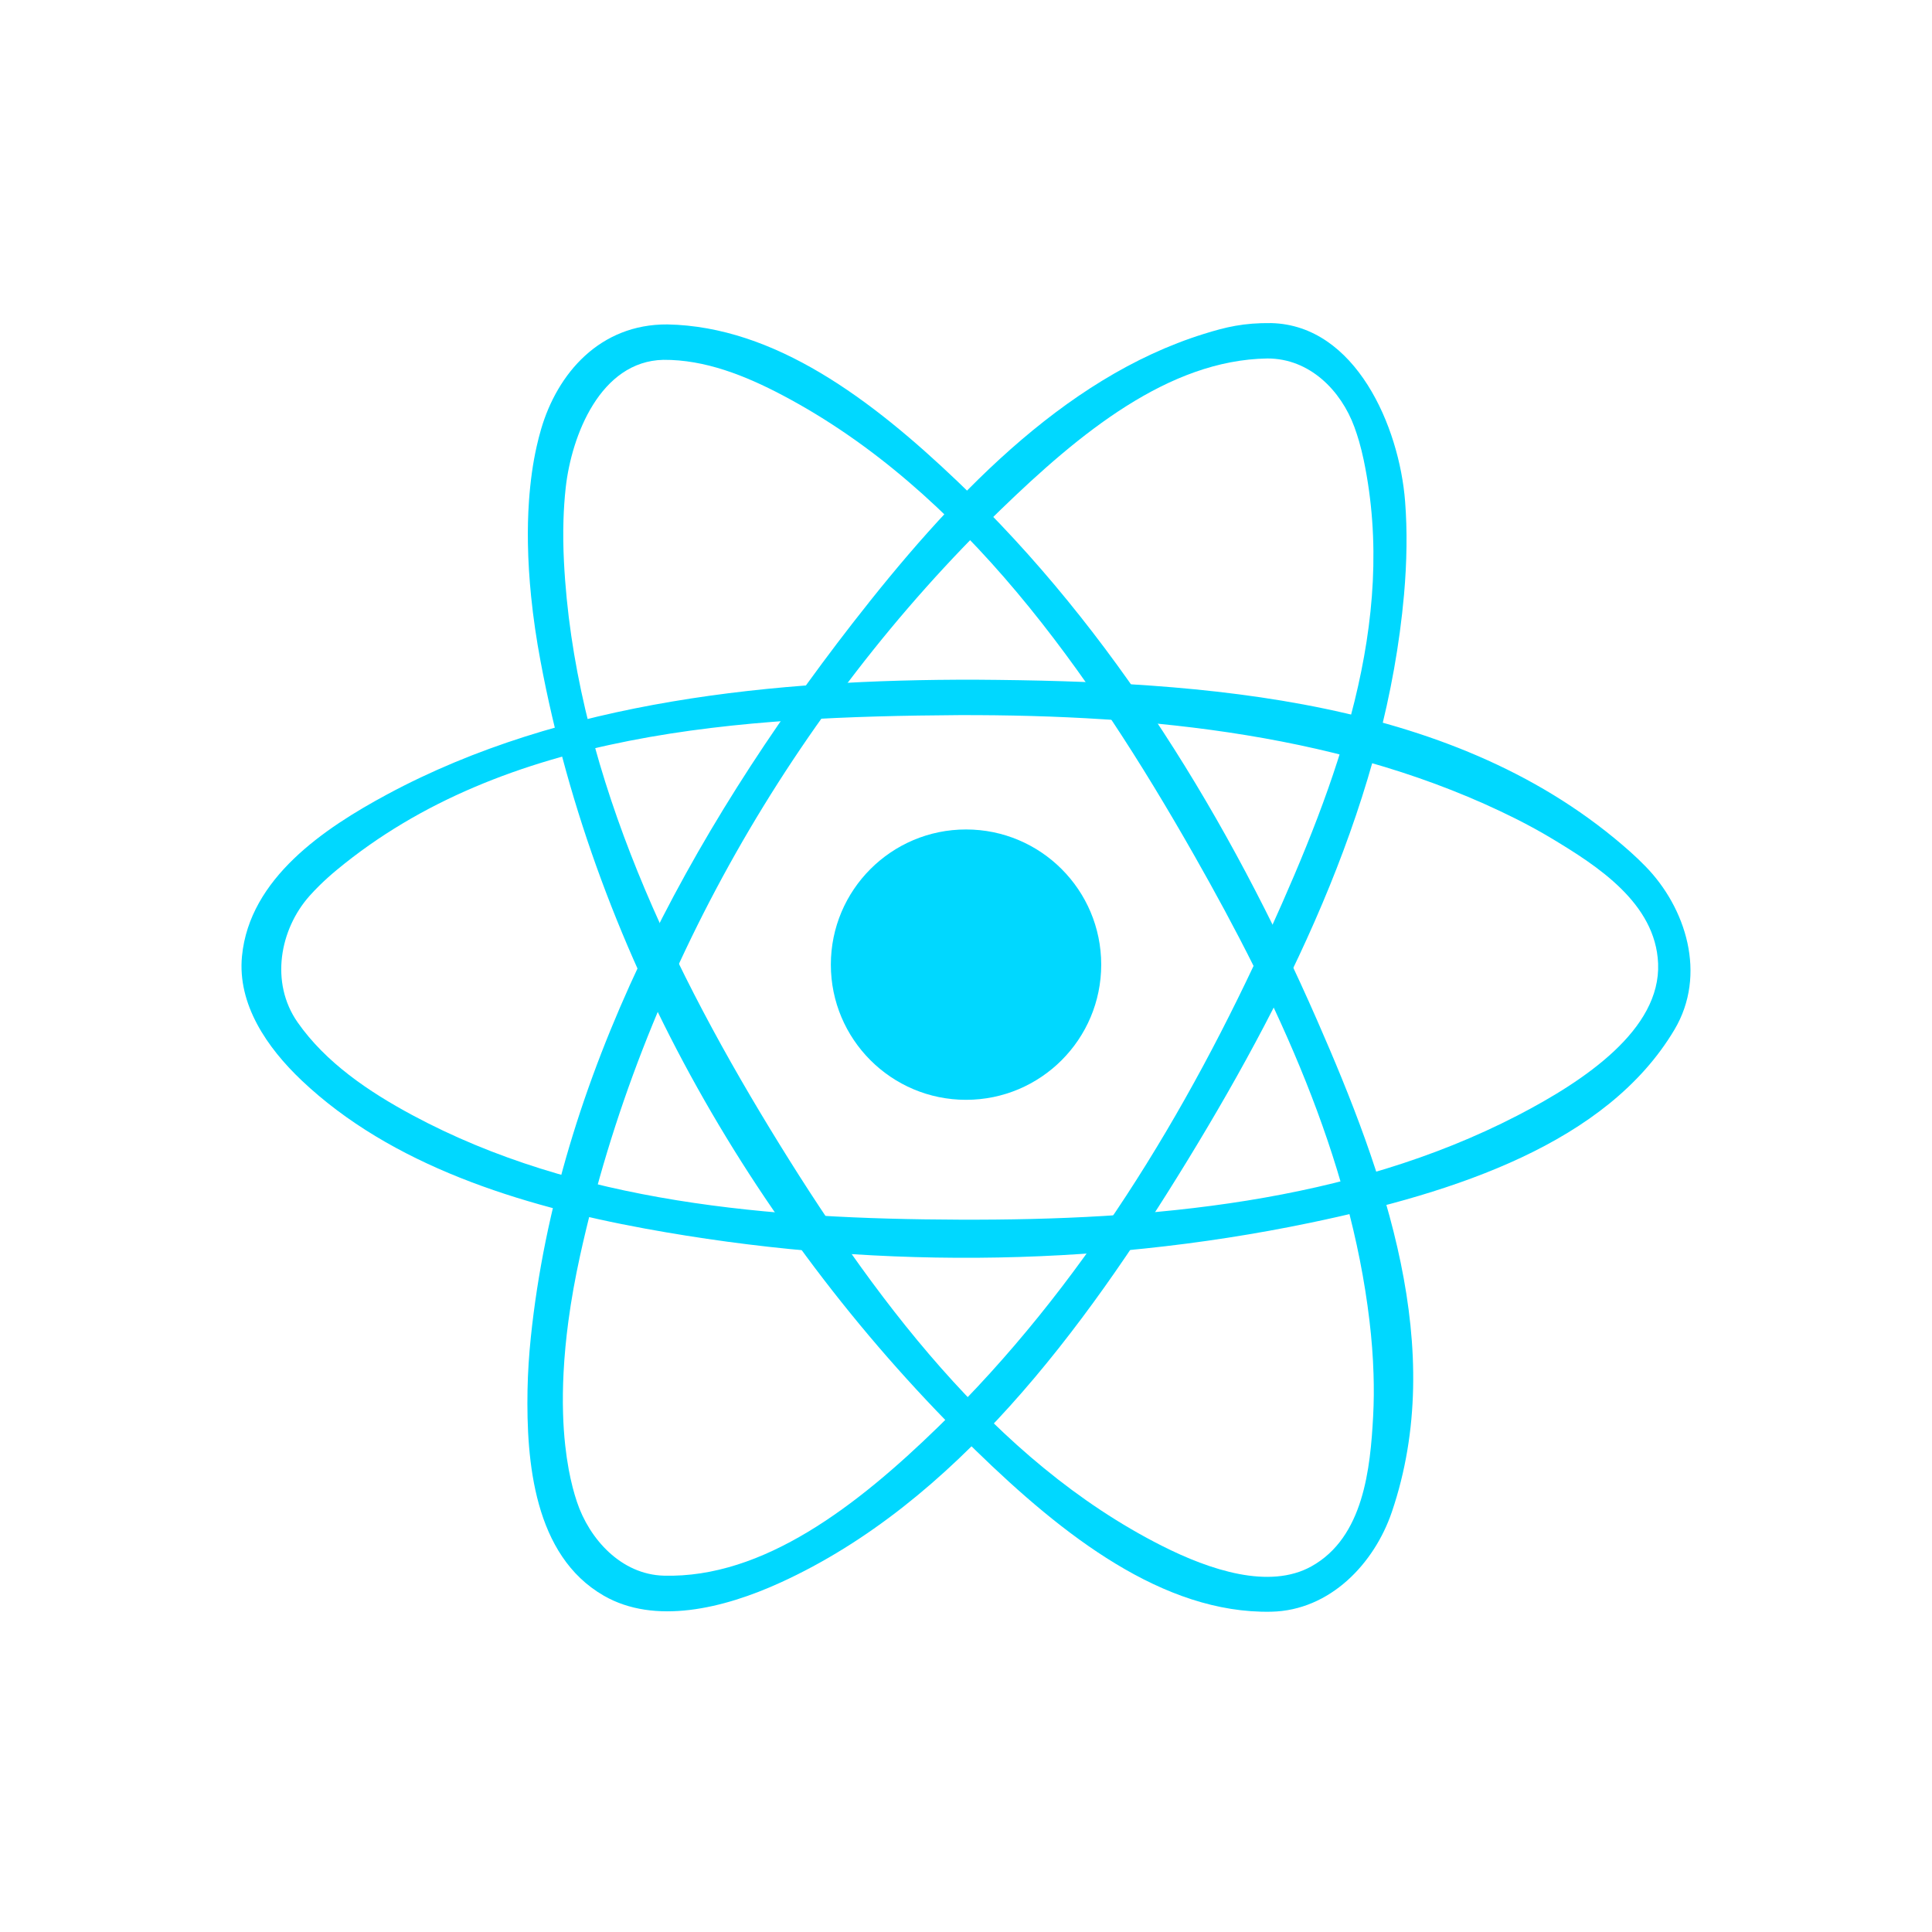
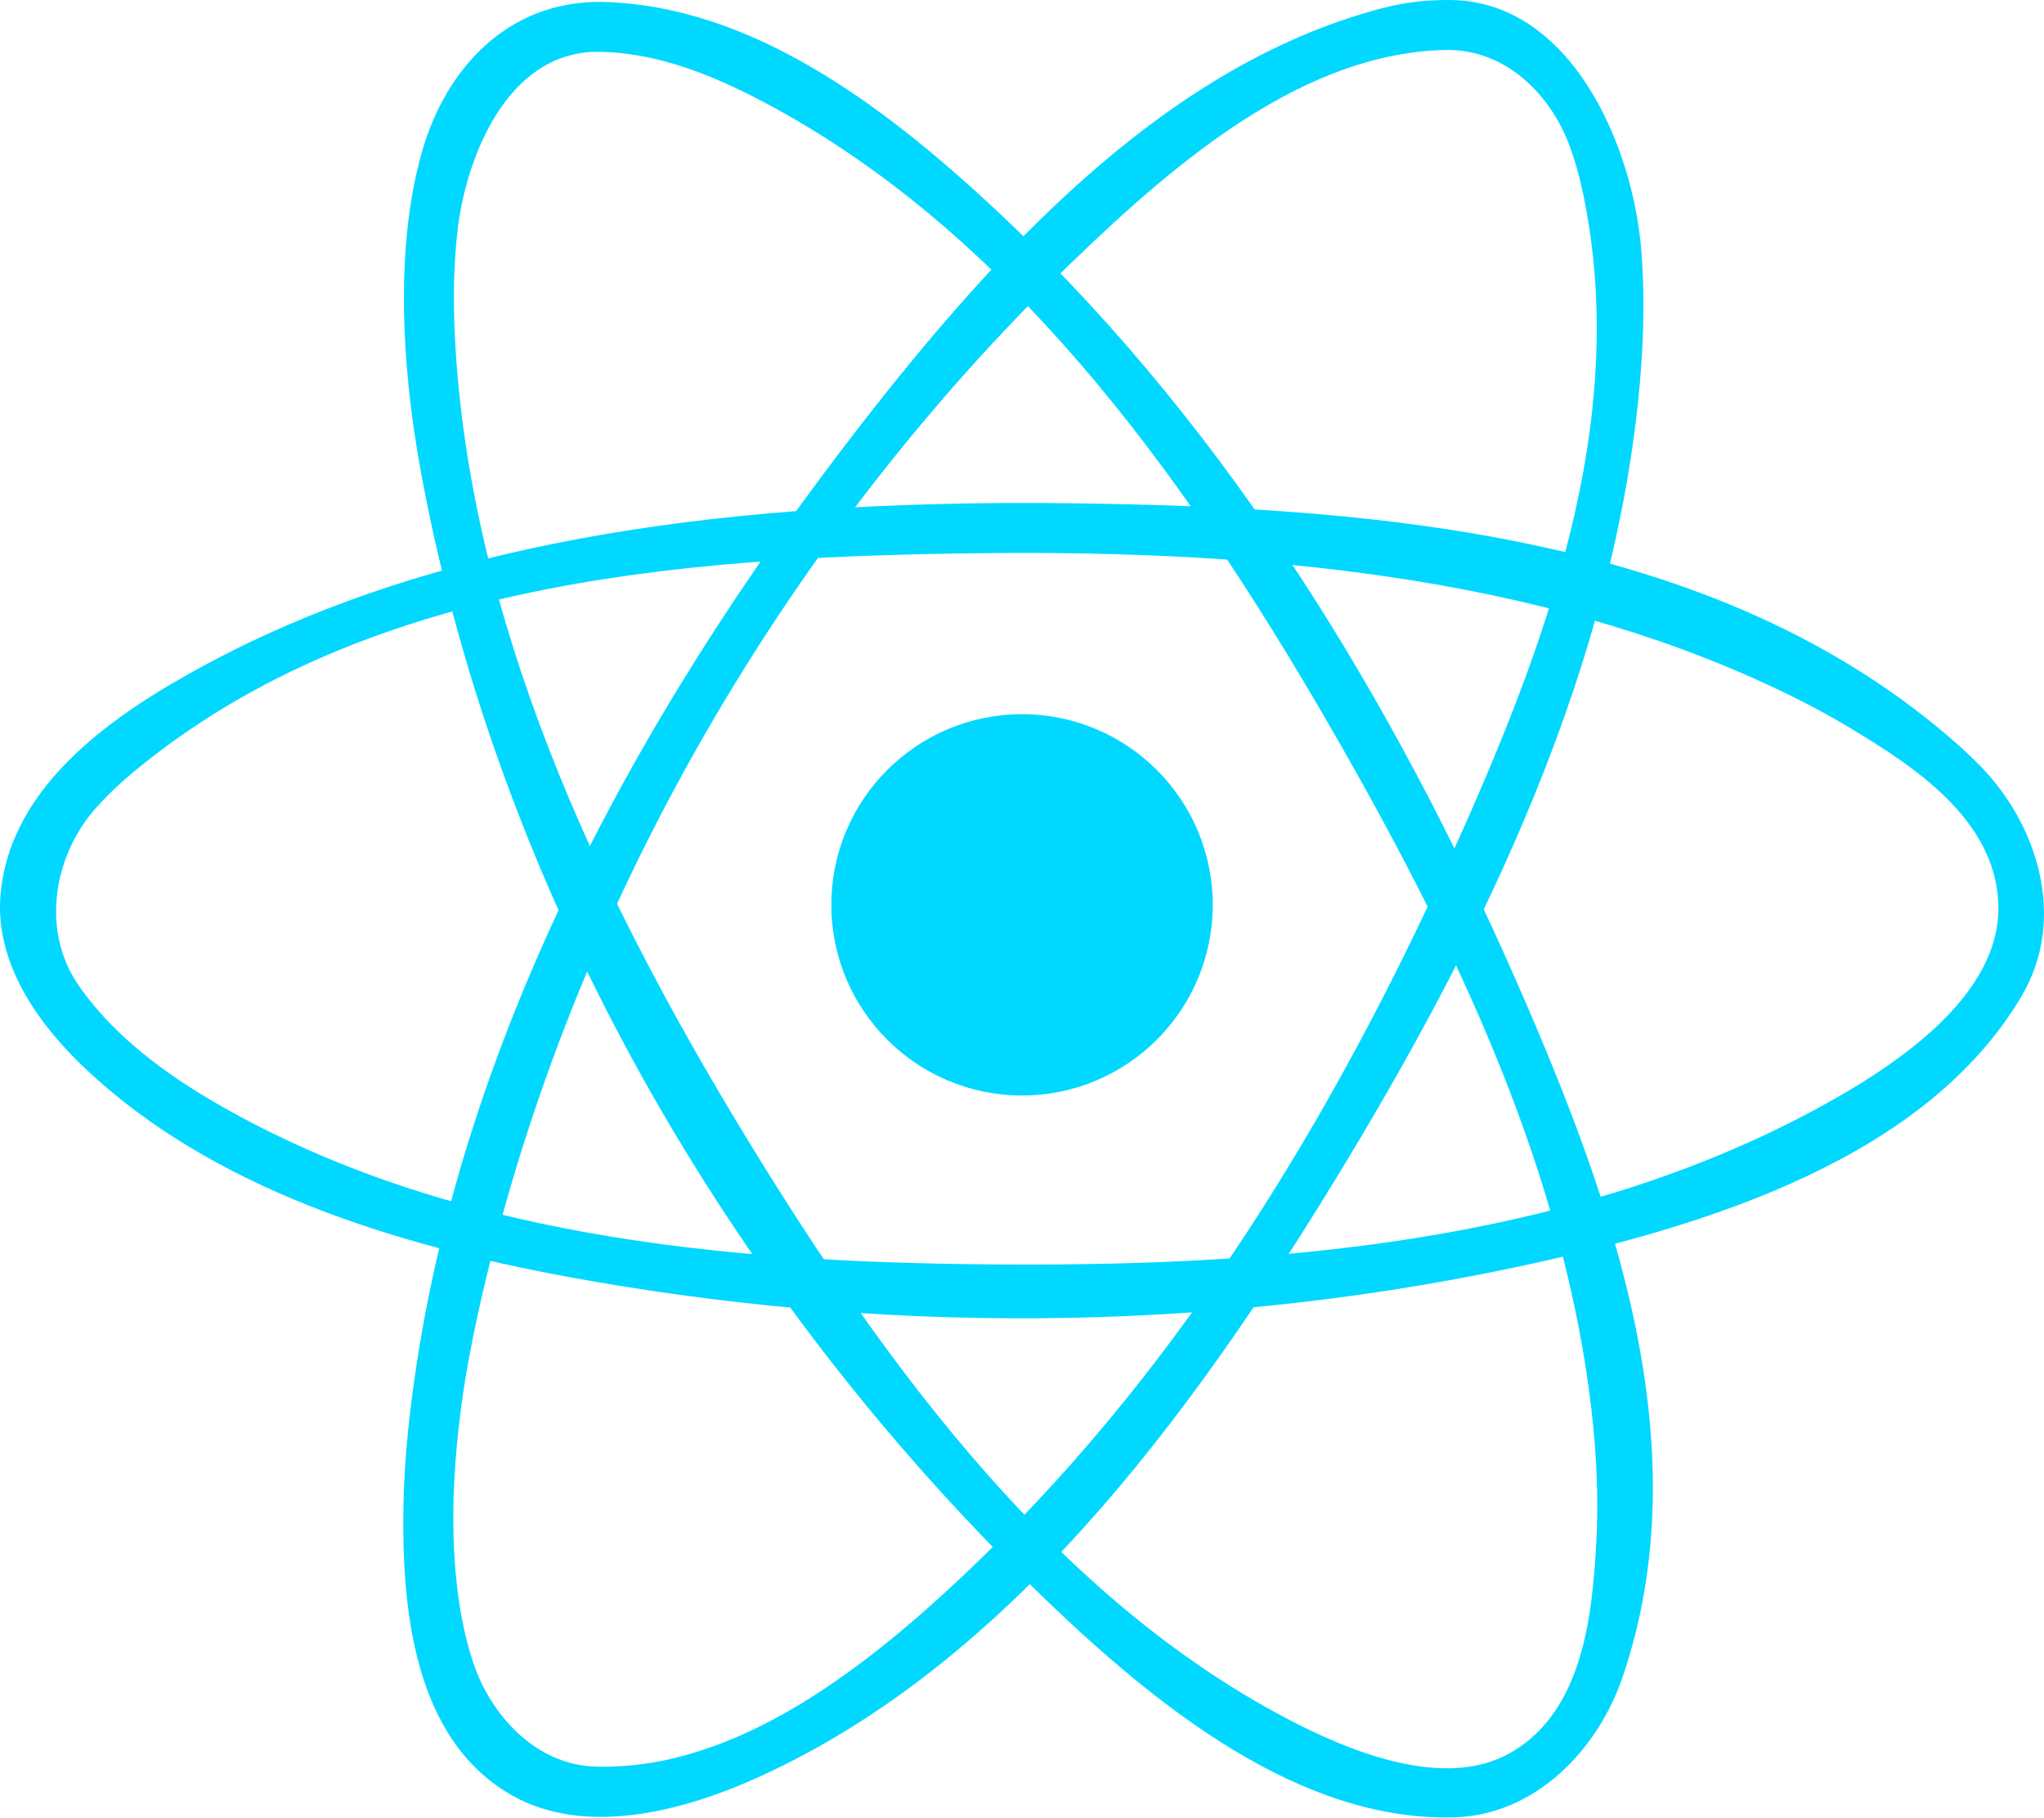
- <svg xmlns="http://www.w3.org/2000/svg" width="800px" height="800px" viewBox="0 0 64 64" version="1.1" xml:space="preserve" style="fill-rule:evenodd;clip-rule:evenodd;stroke-linejoin:round;stroke-miterlimit:2;">
-   <rect id="Icons" x="-1088" y="-64" width="1280" height="800" style="fill:none;" />
-   <g id="Icons1">
+ <svg xmlns="http://www.w3.org/2000/svg" width="599.997" height="533.613" viewBox="0 0 48 42.689" version="1.1" xml:space="preserve" style="clip-rule:evenodd;fill-rule:evenodd;stroke-linejoin:round;stroke-miterlimit:2" id="svg1076">
+   <defs id="defs1080" />
+   <rect id="Icons" x="-1096" y="-74.702" width="1280" height="800" style="fill:none" />
+   <g id="Icons1" transform="translate(-8.000055,-10.7024)">
    <g id="Strike">

</g>
    <g id="H1">

</g>
    <g id="H2">

</g>
    <g id="H3">

</g>
    <g id="list-ul">

</g>
    <g id="hamburger-1">

</g>
    <g id="hamburger-2">

</g>
    <g id="list-ol">

</g>
    <g id="list-task">

</g>
    <g id="trash">

</g>
    <g id="vertical-menu">

</g>
    <g id="horizontal-menu">

</g>
    <g id="sidebar-2">

</g>
    <g id="Pen">

</g>
    <g id="Pen1">

</g>
    <g id="clock">

</g>
    <g id="external-link">

</g>
    <g id="hr">

</g>
    <g id="info">

</g>
    <g id="warning">

</g>
    <g id="plus-circle">

</g>
    <g id="minus-circle">

</g>
    <g id="vue">

</g>
    <g id="cog">

</g>
    <g id="logo">

</g>
    <g id="radio-check">

</g>
    <g id="eye-slash">

</g>
    <g id="eye">

</g>
    <g id="toggle-off">

</g>
    <g id="shredder">

</g>
    <g id="spinner--loading--dots-">

</g>
    <g id="react">
-       <circle cx="32.001" cy="31.955" r="4.478" style="fill:#00d8ff;" />
-       <path d="M32.33,22.516c7.635,0.052 15.965,0.609 21.683,5.708c0.168,0.15 0.33,0.306 0.488,0.467c1.349,1.375 2.054,3.595 0.965,5.422c-2.234,3.751 -7.23,5.387 -12.067,6.394c-7.234,1.506 -14.798,1.518 -22.029,0.192c-4.161,-0.764 -8.416,-2.103 -11.373,-4.904c-1.151,-1.09 -2.135,-2.524 -1.981,-4.12c0.25,-2.582 2.727,-4.239 4.812,-5.361c5.791,-3.116 12.847,-3.813 19.502,-3.798Zm-0.554,1.173c-7.224,0.049 -15.043,0.51 -20.621,5.129c-0.195,0.161 -0.383,0.33 -0.564,0.507c-0.117,0.114 -0.23,0.233 -0.339,0.355c-0.979,1.1 -1.316,2.867 -0.392,4.188c0.93,1.329 2.342,2.288 3.796,3.07c5.438,2.924 11.864,3.443 18.129,3.465c6.343,0.023 12.884,-0.555 18.487,-3.452c2.232,-1.155 4.744,-2.851 4.655,-5.035c-0.082,-2.004 -2.036,-3.242 -3.499,-4.126c-0.396,-0.239 -0.803,-0.46 -1.216,-0.668c-5.562,-2.787 -12.08,-3.447 -18.436,-3.433Z" style="fill:#00d8ff;" />
-       <path d="M42.115,10.703c2.793,0.071 4.24,3.429 4.431,5.909c0.038,0.493 0.052,0.988 0.046,1.483c-0.006,0.536 -0.035,1.072 -0.082,1.606c-0.589,6.612 -3.608,12.909 -7.163,18.724c-3.477,5.688 -7.717,11.36 -13.485,13.996c-1.907,0.872 -4.175,1.41 -5.863,0.437c-2.314,-1.333 -2.567,-4.451 -2.524,-6.816c0.011,-0.581 0.049,-1.162 0.109,-1.741c0.889,-8.56 5.228,-16.669 10.658,-23.655c3.168,-4.076 6.937,-8.119 11.632,-9.583c0.739,-0.231 1.326,-0.371 2.241,-0.36Zm-0.134,1.172c-3.279,0.052 -6.223,2.482 -8.83,5.007c-6.854,6.637 -11.905,15.464 -13.937,24.721c-0.157,0.717 -0.289,1.439 -0.386,2.166c-0.075,0.563 -0.13,1.129 -0.159,1.697c-0.023,0.452 -0.031,0.905 -0.017,1.358c0.01,0.354 0.033,0.708 0.072,1.06c0.029,0.269 0.068,0.537 0.117,0.803c0.037,0.197 0.08,0.393 0.13,0.588c0.041,0.158 0.087,0.315 0.139,0.471c0.409,1.233 1.463,2.411 2.878,2.45c3.301,0.09 6.409,-2.317 9.096,-4.933c4.717,-4.591 8.232,-10.36 10.978,-16.424c2.216,-4.896 4.243,-10.218 3.111,-15.607c-0.043,-0.204 -0.093,-0.406 -0.15,-0.606c-0.047,-0.163 -0.1,-0.324 -0.158,-0.483c-0.44,-1.199 -1.475,-2.271 -2.884,-2.268Z" style="fill:#00d8ff;" />
-       <path d="M22.109,10.747c3.564,0.069 6.765,2.488 9.607,5.197c5.186,4.943 9.011,11.231 11.913,17.849c2.248,5.127 4.316,10.882 2.478,16.292c-0.579,1.705 -2.044,3.265 -3.997,3.305c-3.581,0.072 -6.9,-2.532 -9.78,-5.335c-7.225,-7.034 -12.589,-16.32 -14.427,-26.168c-0.132,-0.704 -0.237,-1.414 -0.309,-2.127c-0.059,-0.582 -0.096,-1.167 -0.106,-1.752c-0.008,-0.472 0.002,-0.944 0.035,-1.414c0.022,-0.314 0.054,-0.626 0.097,-0.937c0.041,-0.292 0.093,-0.583 0.158,-0.871c0.043,-0.191 0.091,-0.38 0.146,-0.568c0.539,-1.843 1.941,-3.485 4.185,-3.471Zm-0.135,1.173c-2.087,0.046 -3.042,2.507 -3.234,4.234c-0.039,0.354 -0.063,0.711 -0.074,1.068c-0.014,0.456 -0.008,0.913 0.015,1.369c0.328,6.599 3.278,12.979 6.838,18.821c3.352,5.5 7.4,10.978 12.968,13.794c1.608,0.813 3.562,1.452 4.951,0.684c1.742,-0.964 1.956,-3.261 2.049,-4.973c0.025,-0.466 0.028,-0.934 0.013,-1.401c-0.018,-0.586 -0.064,-1.171 -0.133,-1.753c-0.642,-5.437 -3.05,-10.582 -5.816,-15.444c-3.442,-6.048 -7.659,-12.076 -13.627,-15.225c-1.236,-0.652 -2.574,-1.185 -3.95,-1.174Z" style="fill:#00d8ff;" />
+       <circle cx="32.001" cy="31.955" r="4.478" style="fill:#00d8ff" id="circle1052" />
+       <path d="m 32.33,22.516 c 7.635,0.052 15.965,0.609 21.683,5.708 0.168,0.15 0.33,0.306 0.488,0.467 1.349,1.375 2.054,3.595 0.965,5.422 -2.234,3.751 -7.23,5.387 -12.067,6.394 -7.234,1.506 -14.798,1.518 -22.029,0.192 -4.161,-0.764 -8.416,-2.103 -11.373,-4.904 -1.151,-1.09 -2.135,-2.524 -1.981,-4.12 0.25,-2.582 2.727,-4.239 4.812,-5.361 5.791,-3.116 12.847,-3.813 19.502,-3.798 z m -0.554,1.173 c -7.224,0.049 -15.043,0.51 -20.621,5.129 -0.195,0.161 -0.383,0.33 -0.564,0.507 -0.117,0.114 -0.23,0.233 -0.339,0.355 -0.979,1.1 -1.316,2.867 -0.392,4.188 0.93,1.329 2.342,2.288 3.796,3.07 5.438,2.924 11.864,3.443 18.129,3.465 6.343,0.023 12.884,-0.555 18.487,-3.452 2.232,-1.155 4.744,-2.851 4.655,-5.035 C 54.845,29.912 52.891,28.674 51.428,27.79 51.032,27.551 50.625,27.33 50.212,27.122 44.65,24.335 38.132,23.675 31.776,23.689 Z" style="fill:#00d8ff" id="path1054" />
+       <path d="m 42.115,10.703 c 2.793,0.071 4.24,3.429 4.431,5.909 0.038,0.493 0.052,0.988 0.046,1.483 -0.006,0.536 -0.035,1.072 -0.082,1.606 -0.589,6.612 -3.608,12.909 -7.163,18.724 -3.477,5.688 -7.717,11.36 -13.485,13.996 -1.907,0.872 -4.175,1.41 -5.863,0.437 -2.314,-1.333 -2.567,-4.451 -2.524,-6.816 0.011,-0.581 0.049,-1.162 0.109,-1.741 0.889,-8.56 5.228,-16.669 10.658,-23.655 3.168,-4.076 6.937,-8.119 11.632,-9.583 0.739,-0.231 1.326,-0.371 2.241,-0.36 z m -0.134,1.172 c -3.279,0.052 -6.223,2.482 -8.83,5.007 -6.854,6.637 -11.905,15.464 -13.937,24.721 -0.157,0.717 -0.289,1.439 -0.386,2.166 -0.075,0.563 -0.13,1.129 -0.159,1.697 -0.023,0.452 -0.031,0.905 -0.017,1.358 0.01,0.354 0.033,0.708 0.072,1.06 0.029,0.269 0.068,0.537 0.117,0.803 0.037,0.197 0.08,0.393 0.13,0.588 0.041,0.158 0.087,0.315 0.139,0.471 0.409,1.233 1.463,2.411 2.878,2.45 3.301,0.09 6.409,-2.317 9.096,-4.933 4.717,-4.591 8.232,-10.36 10.978,-16.424 2.216,-4.896 4.243,-10.218 3.111,-15.607 -0.043,-0.204 -0.093,-0.406 -0.15,-0.606 -0.047,-0.163 -0.1,-0.324 -0.158,-0.483 -0.44,-1.199 -1.475,-2.271 -2.884,-2.268 z" style="fill:#00d8ff" id="path1056" />
+       <path d="m 22.109,10.747 c 3.564,0.069 6.765,2.488 9.607,5.197 5.186,4.943 9.011,11.231 11.913,17.849 2.248,5.127 4.316,10.882 2.478,16.292 -0.579,1.705 -2.044,3.265 -3.997,3.305 -3.581,0.072 -6.9,-2.532 -9.78,-5.335 -7.225,-7.034 -12.589,-16.32 -14.427,-26.168 -0.132,-0.704 -0.237,-1.414 -0.309,-2.127 -0.059,-0.582 -0.096,-1.167 -0.106,-1.752 -0.008,-0.472 0.002,-0.944 0.035,-1.414 0.022,-0.314 0.054,-0.626 0.097,-0.937 0.041,-0.292 0.093,-0.583 0.158,-0.871 0.043,-0.191 0.091,-0.38 0.146,-0.568 0.539,-1.843 1.941,-3.485 4.185,-3.471 z m -0.135,1.173 c -2.087,0.046 -3.042,2.507 -3.234,4.234 -0.039,0.354 -0.063,0.711 -0.074,1.068 -0.014,0.456 -0.008,0.913 0.015,1.369 0.328,6.599 3.278,12.979 6.838,18.821 3.352,5.5 7.4,10.978 12.968,13.794 1.608,0.813 3.562,1.452 4.951,0.684 1.742,-0.964 1.956,-3.261 2.049,-4.973 0.025,-0.466 0.028,-0.934 0.013,-1.401 C 45.482,44.93 45.436,44.345 45.367,43.763 44.725,38.326 42.317,33.181 39.551,28.319 36.109,22.271 31.892,16.243 25.924,13.094 24.688,12.442 23.35,11.909 21.974,11.92 Z" style="fill:#00d8ff" id="path1058" />
    </g>
    <g id="check-selected">

</g>
    <g id="turn-off">

</g>
    <g id="code-block">

</g>
    <g id="user">

</g>
    <g id="coffee-bean">

</g>
    <g id="coffee-beans">
      <g id="coffee-bean1">

</g>
    </g>
    <g id="coffee-bean-filled">

</g>
    <g id="coffee-beans-filled">
      <g id="coffee-bean2">

</g>
    </g>
    <g id="clipboard">

</g>
    <g id="clipboard-paste">

</g>
    <g id="clipboard-copy">

</g>
    <g id="Layer1">

</g>
  </g>
</svg>
